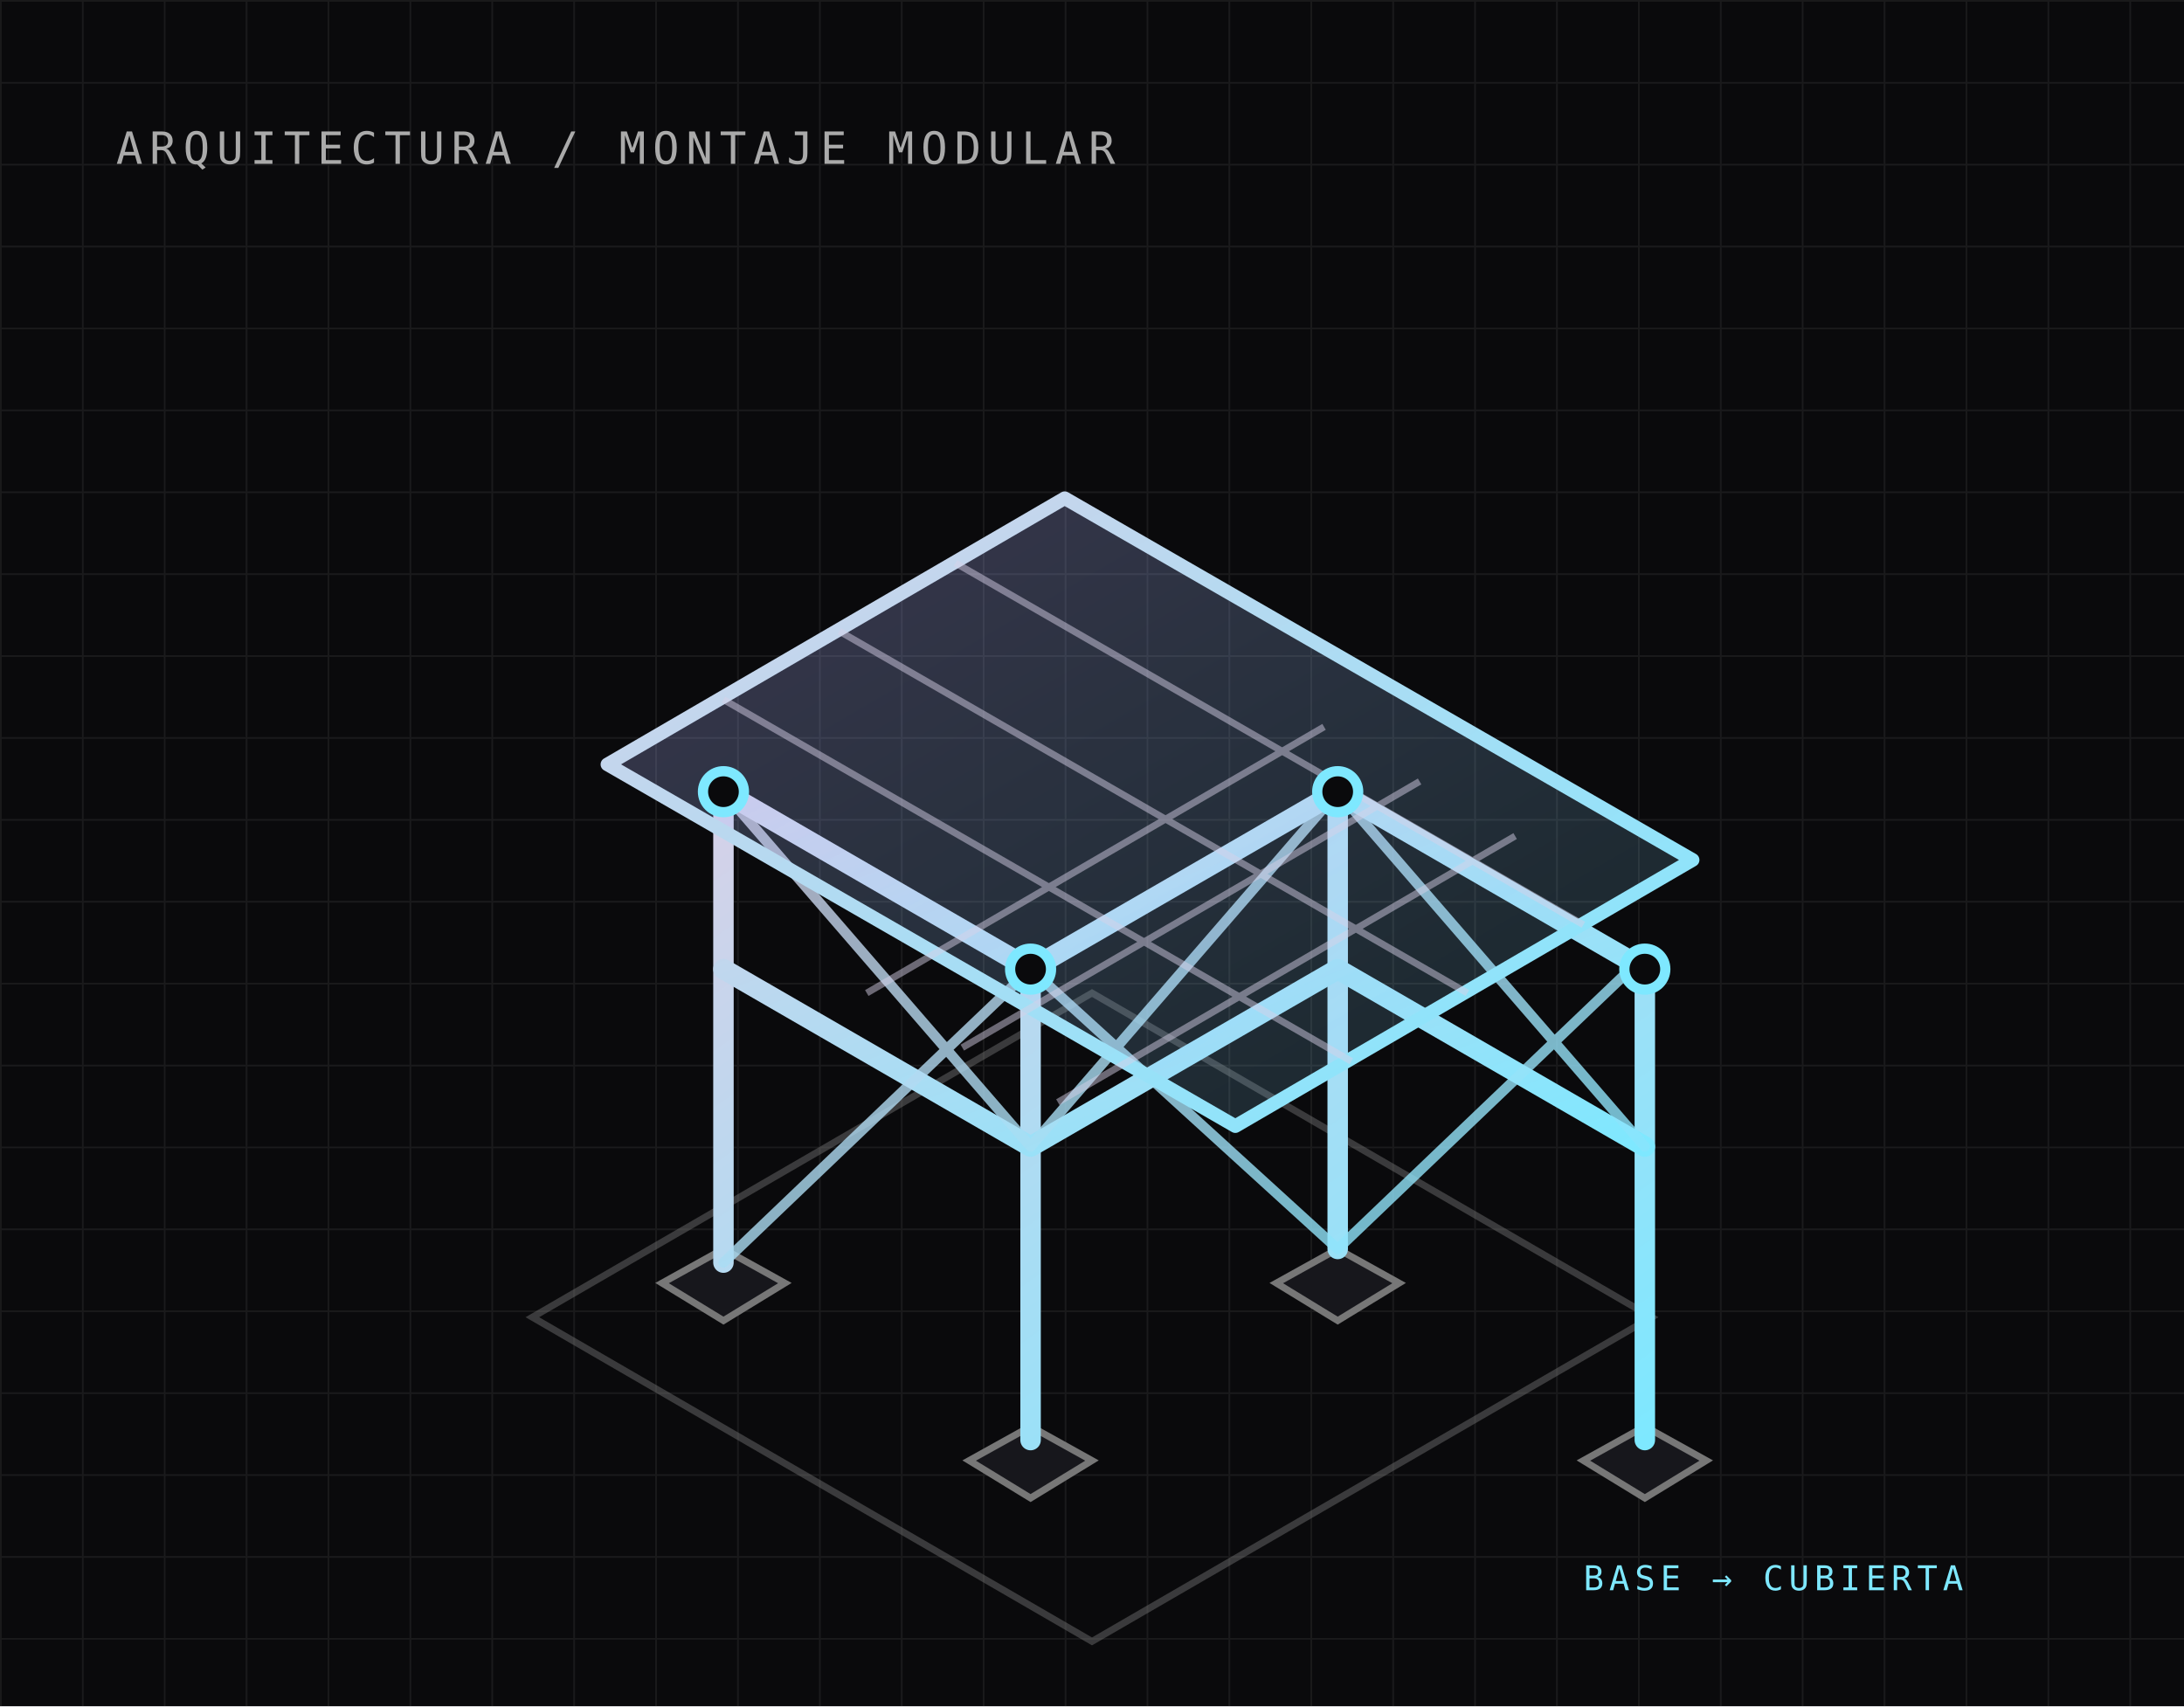
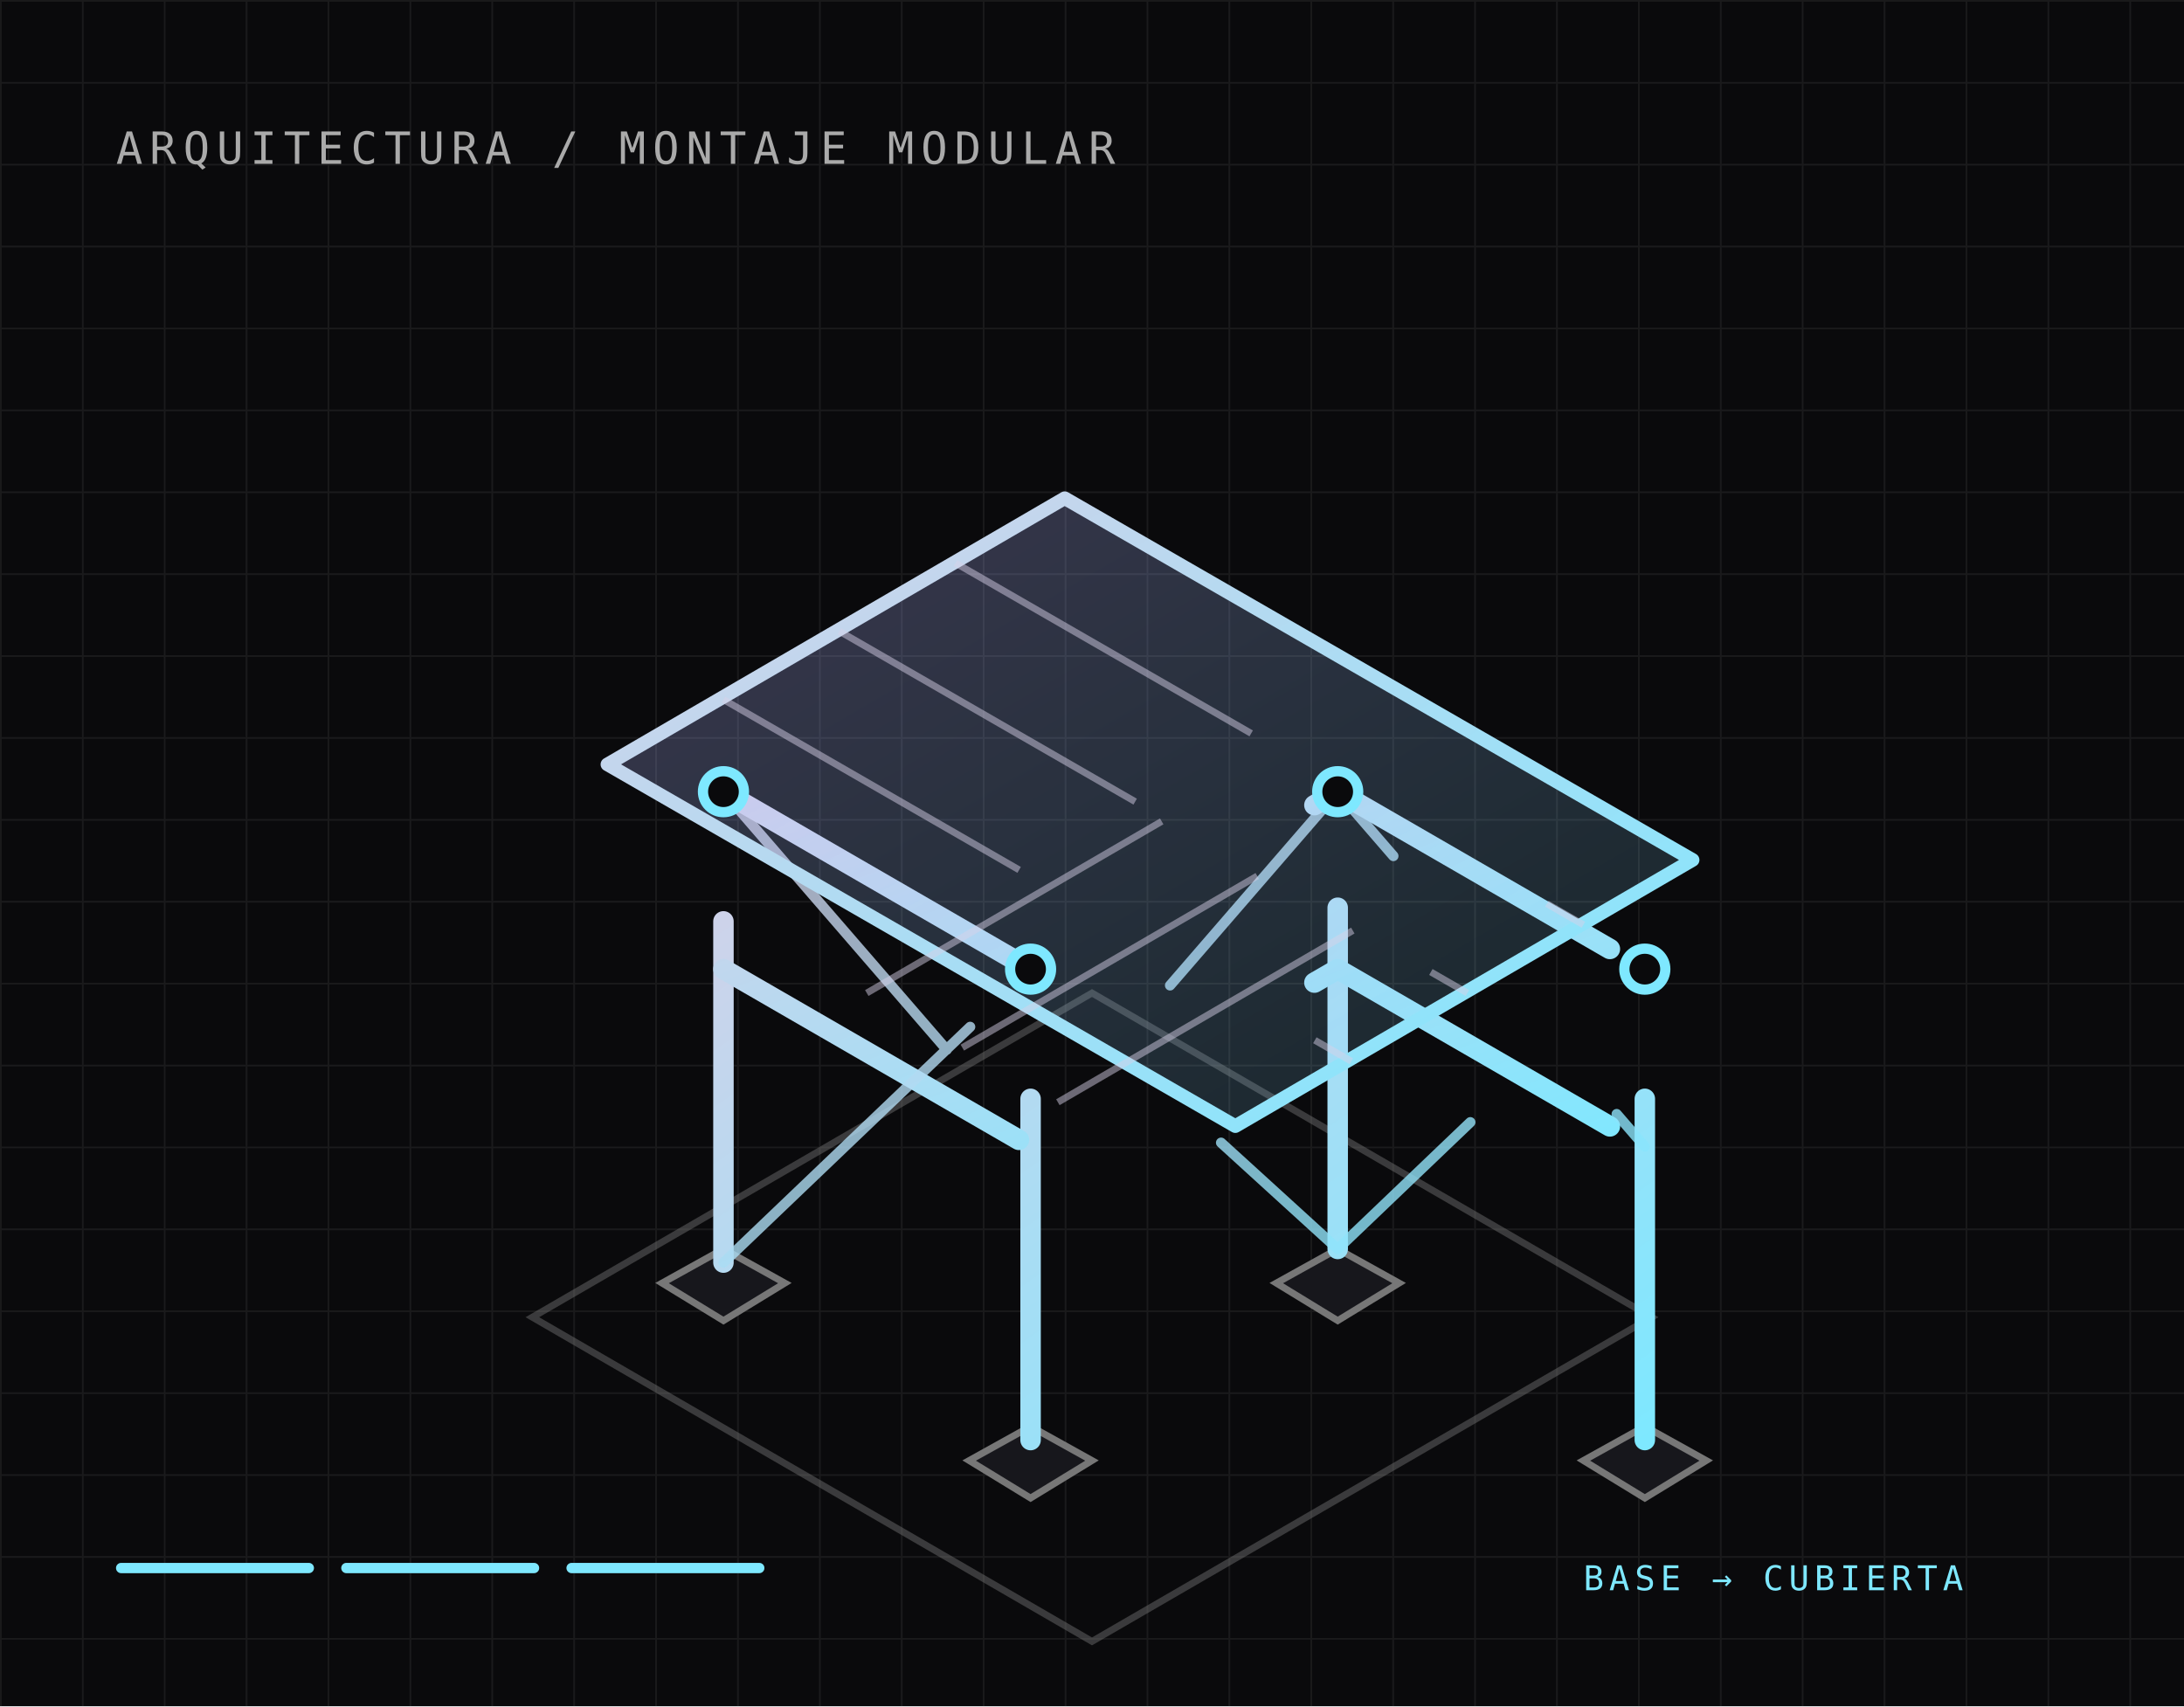
<svg xmlns="http://www.w3.org/2000/svg" viewBox="0 0 640 500" role="img" aria-labelledby="title desc">
  <defs>
    <pattern id="grid" width="24" height="24" patternUnits="userSpaceOnUse">
      <path d="M24 0H0V24" fill="none" stroke="#777" stroke-opacity=".15" />
    </pattern>
    <linearGradient id="edge" x2="1" y2="1">
      <stop stop-color="#d6d1e8" />
      <stop offset="1" stop-color="#7ee8ff" />
    </linearGradient>
    <linearGradient id="roof" x2="1" y2="1">
      <stop stop-color="#b9a7ff" stop-opacity=".28" />
      <stop offset="1" stop-color="#7ee8ff" stop-opacity=".12" />
    </linearGradient>
  </defs>
  <rect width="640" height="500" fill="#0a0a0c" />
  <rect width="640" height="500" fill="url(#grid)" />
  <path d="m156 386 164-95 164 95-164 95z" fill="none" stroke="#777" stroke-opacity=".45" stroke-width="2" />
  <g class="foundation" fill="#17171c" stroke="#777" stroke-width="2">
    <path d="m194 376 18-10 18 10-18 11z" />
    <path d="m284 428 18-10 18 10-18 11z" />
    <path d="m374 376 18-10 18 10-18 11z" />
    <path d="m464 428 18-10 18 10-18 11z" />
  </g>
  <g fill="none" stroke="url(#edge)" stroke-linecap="round" stroke-linejoin="round" stroke-width="6">
-     <path class="columns" d="M212 370V232m90 190V284m90 82V232m90 190V284" />
-     <path class="beams" d="m212 232 90 52 90-52 90 52m-270 0 90 52 90-52 90 52" />
-     <path class="braces" d="m212 370 90-86 90 82 90-86m-270-48 90 104 90-104 90 104" stroke-width="3" opacity=".8" />
+     <path class="columns" pathLength="100" d="M212 370V232m90 190V284m90 82V232m90 190V284" />
+     <path class="beams" pathLength="100" d="m212 232 90 52 90-52 90 52m-270 0 90 52 90-52 90 52" />
+     <path class="braces" pathLength="100" d="m212 370 90-86 90 82 90-86m-270-48 90 104 90-104 90 104" stroke-width="3" opacity=".8" />
  </g>
  <path class="roof" d="m178 224 134-78 184 106-134 78z" fill="url(#roof)" stroke="url(#edge)" stroke-width="4" stroke-linejoin="round" />
-   <path class="roof-ribs" d="m212 205 184 106m-150-126 184 106m-150-126 184 106m-210 20 134-78m-106 94 134-78m-106 94 134-78" stroke="#d6d1e8" stroke-opacity=".48" stroke-width="2" />
+   <path class="roof-ribs" pathLength="100" d="m212 205 184 106m-150-126 184 106m-150-126 184 106m-210 20 134-78m-106 94 134-78m-106 94 134-78" stroke="#d6d1e8" stroke-opacity=".48" stroke-width="2" />
+   <g class="steps" aria-hidden="true">
+     <rect x="34" y="458" width="58" height="3" rx="1.5" fill="#2b2b33" />
+     <rect class="sf sf1" x="34" y="458" width="58" height="3" rx="1.5" fill="#7ee8ff" />
+     <rect x="100" y="458" width="58" height="3" rx="1.5" fill="#2b2b33" />
+     <rect class="sf sf2" x="100" y="458" width="58" height="3" rx="1.5" fill="#7ee8ff" />
+     <rect x="166" y="458" width="58" height="3" rx="1.5" fill="#2b2b33" />
+     <rect class="sf sf3" x="166" y="458" width="58" height="3" rx="1.5" fill="#7ee8ff" />
+   </g>
+   <g class="pings" fill="none" stroke="#7ee8ff" stroke-width="2">
+     <circle class="ping" cx="212" cy="232" r="6" />
+     <circle class="ping" cx="302" cy="284" r="6" />
+     <circle class="ping" cx="392" cy="232" r="6" />
+     <circle class="ping" cx="482" cy="284" r="6" />
+   </g>
  <g class="nodes" fill="#0a0a0c" stroke="#7ee8ff" stroke-width="3">
    <circle cx="212" cy="232" r="6" />
    <circle cx="302" cy="284" r="6" />
    <circle cx="392" cy="232" r="6" />
    <circle cx="482" cy="284" r="6" />
  </g>
  <text x="34" y="48" fill="#aaa" font-family="monospace" font-size="13" letter-spacing="2">ARQUITECTURA / MONTAJE MODULAR</text>
  <text x="464" y="466" fill="#7ee8ff" font-family="monospace" font-size="10" letter-spacing="1.5">BASE → CUBIERTA</text>
  <style>
    .en-pausa *{animation-play-state:paused!important}
-     @media(prefers-reduced-motion:no-preference){.columns,.beams,.braces,.roof,.roof-ribs{animation:assemble 12s cubic-bezier(.76,0,.24,1) infinite}.columns{animation-delay:.4s}.beams{animation-delay:1.3s}.braces{animation-delay:2.2s}.roof{animation-delay:3s}.roof-ribs{animation-delay:3.4s}.nodes{animation:node-in 12s ease-in-out infinite}}
-     @keyframes assemble{0%,5%{opacity:.12;transform:translateY(18px)}28%,78%{opacity:1;transform:translateY(0)}90%,100%{opacity:.12;transform:translateY(18px)}}
-     @keyframes node-in{0%,24%{opacity:.1}36%,78%{opacity:1}90%,100%{opacity:.1}}
-     @media(prefers-reduced-motion:reduce){.columns,.beams,.braces,.roof,.roof-ribs,.nodes{opacity:1;transform:none}}
+     .columns,.beams,.braces,.roof-ribs{stroke-dasharray:100}
+     @media(prefers-reduced-motion:no-preference){
+       .foundation path{transform-box:fill-box;transform-origin:center;animation:pad 12s cubic-bezier(.16,1,.3,1) infinite}
+       .foundation path:nth-child(2){animation-delay:.12s}.foundation path:nth-child(3){animation-delay:.24s}.foundation path:nth-child(4){animation-delay:.36s}
+       .columns{animation:d-col 12s cubic-bezier(.4,0,.2,1) infinite}
+       .beams{animation:d-beam 12s cubic-bezier(.4,0,.2,1) infinite}
+       .braces{animation:d-brace 12s cubic-bezier(.4,0,.2,1) infinite}
+       .roof{animation:roof 12s cubic-bezier(.16,1,.3,1) infinite}
+       .roof-ribs{animation:d-ribs 12s cubic-bezier(.4,0,.2,1) infinite}
+       .nodes circle{transform-box:fill-box;transform-origin:center;animation:node 12s cubic-bezier(.16,1,.3,1) infinite}
+       .nodes circle:nth-child(2){animation-delay:.14s}.nodes circle:nth-child(3){animation-delay:.28s}.nodes circle:nth-child(4){animation-delay:.42s}
+       .ping{transform-box:fill-box;transform-origin:center;animation:ping 12s ease-out infinite}
+       .ping:nth-child(2){animation-delay:.14s}.ping:nth-child(3){animation-delay:.28s}.ping:nth-child(4){animation-delay:.42s}
+       .sf1{animation:sf1 12s linear infinite}.sf2{animation:sf2 12s linear infinite}.sf3{animation:sf3 12s linear infinite}
+     }
+     @keyframes pad{0%,2%{opacity:0;transform:scale(.4)}9%,90%{opacity:1;transform:scale(1)}97%,100%{opacity:0;transform:scale(1)}}
+     @keyframes d-col{0%,8%{stroke-dashoffset:100;opacity:1}27%,90%{stroke-dashoffset:0;opacity:1}97%,100%{stroke-dashoffset:0;opacity:0}}
+     @keyframes d-beam{0%,25%{stroke-dashoffset:100;opacity:1}41%,90%{stroke-dashoffset:0;opacity:1}97%,100%{stroke-dashoffset:0;opacity:0}}
+     @keyframes d-brace{0%,38%{stroke-dashoffset:100;opacity:.8}54%,90%{stroke-dashoffset:0;opacity:.8}97%,100%{stroke-dashoffset:0;opacity:0}}
+     @keyframes roof{0%,52%{opacity:0;transform:translateY(-38px)}68%,90%{opacity:1;transform:translateY(0)}97%,100%{opacity:0;transform:translateY(0)}}
+     @keyframes d-ribs{0%,64%{stroke-dashoffset:100;opacity:1}76%,90%{stroke-dashoffset:0;opacity:1}97%,100%{stroke-dashoffset:0;opacity:0}}
+     @keyframes node{0%,40%{opacity:0;transform:scale(0)}47%,90%{opacity:1;transform:scale(1)}97%,100%{opacity:0;transform:scale(1)}}
+     @keyframes ping{0%,41%{opacity:0;transform:scale(1)}44%{opacity:.9}56%{opacity:0;transform:scale(3.4)}70%,100%{opacity:0;transform:scale(1)}}
+     .sf{transform-box:fill-box;transform-origin:0 50%}
+     @keyframes sf1{0%,8%{transform:scaleX(0);opacity:1}27%,90%{transform:scaleX(1);opacity:1}97%,100%{transform:scaleX(1);opacity:0}}
+     @keyframes sf2{0%,25%{transform:scaleX(0);opacity:1}54%,90%{transform:scaleX(1);opacity:1}97%,100%{transform:scaleX(1);opacity:0}}
+     @keyframes sf3{0%,52%{transform:scaleX(0);opacity:1}76%,90%{transform:scaleX(1);opacity:1}97%,100%{transform:scaleX(1);opacity:0}}
+     @media(prefers-reduced-motion:reduce){.foundation path,.columns,.beams,.braces,.roof,.roof-ribs,.nodes circle,.sf{opacity:1;transform:none;stroke-dashoffset:0}.ping{opacity:0}}
  </style>
</svg>
